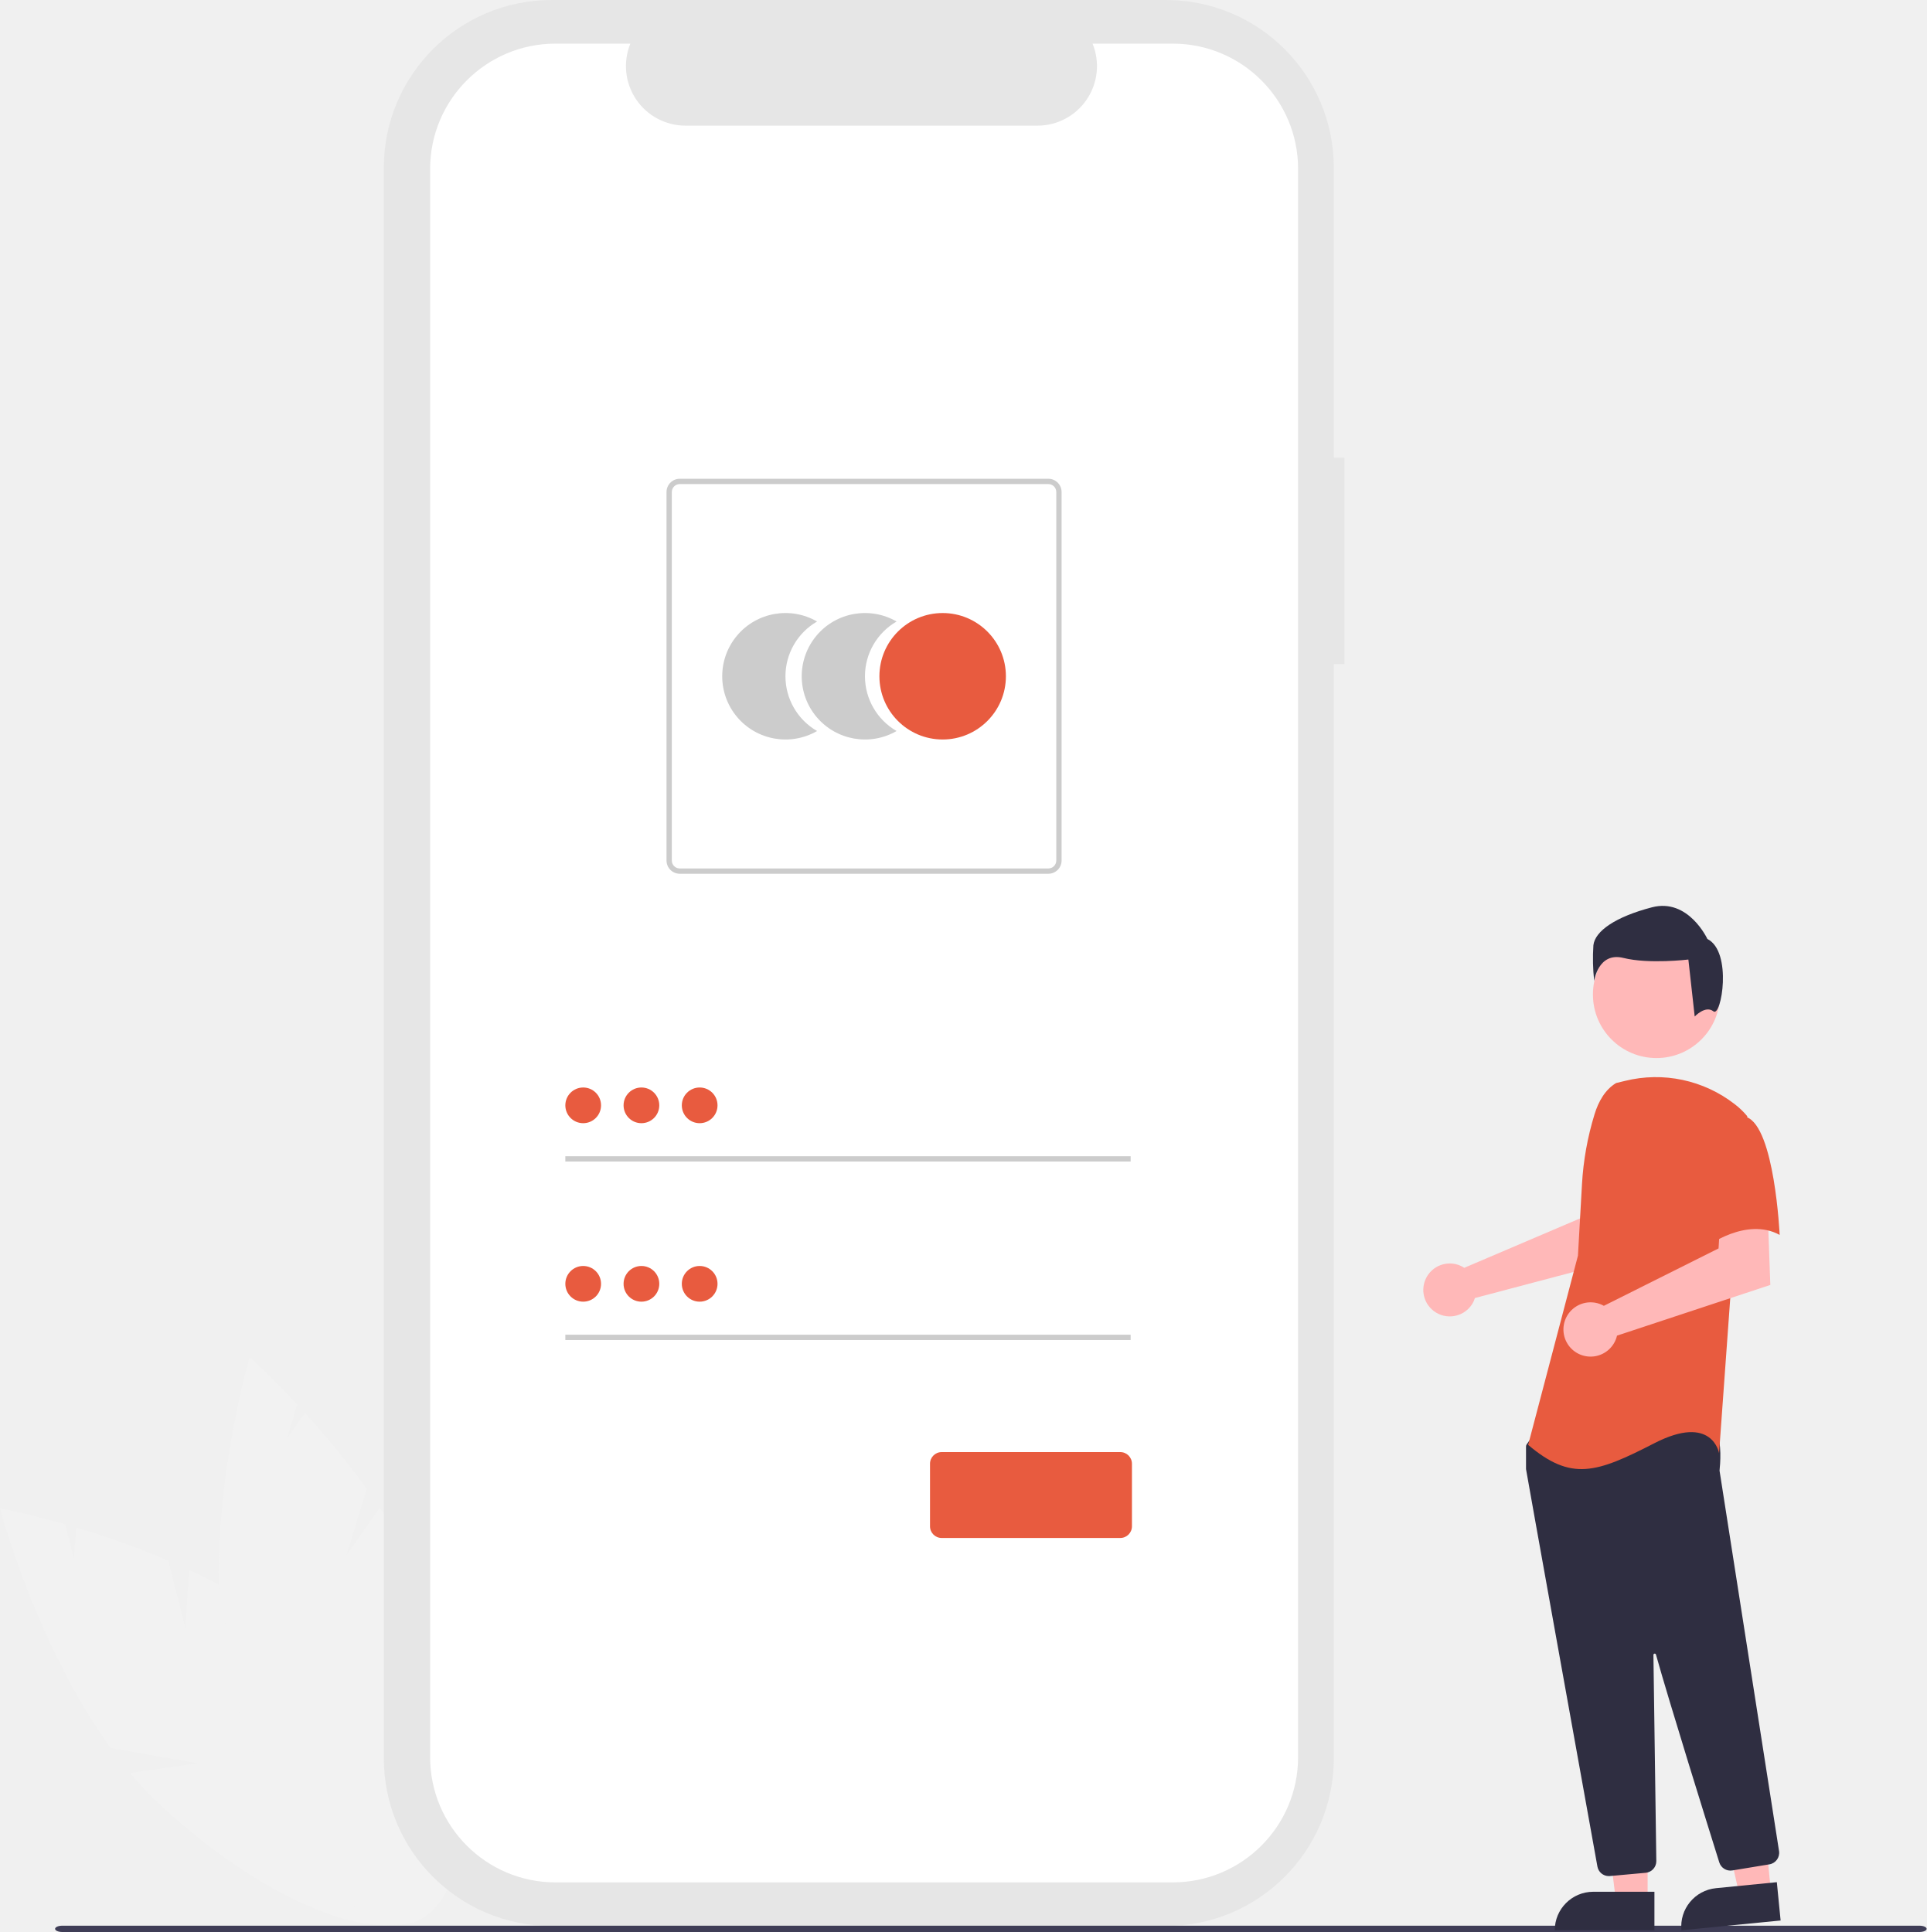
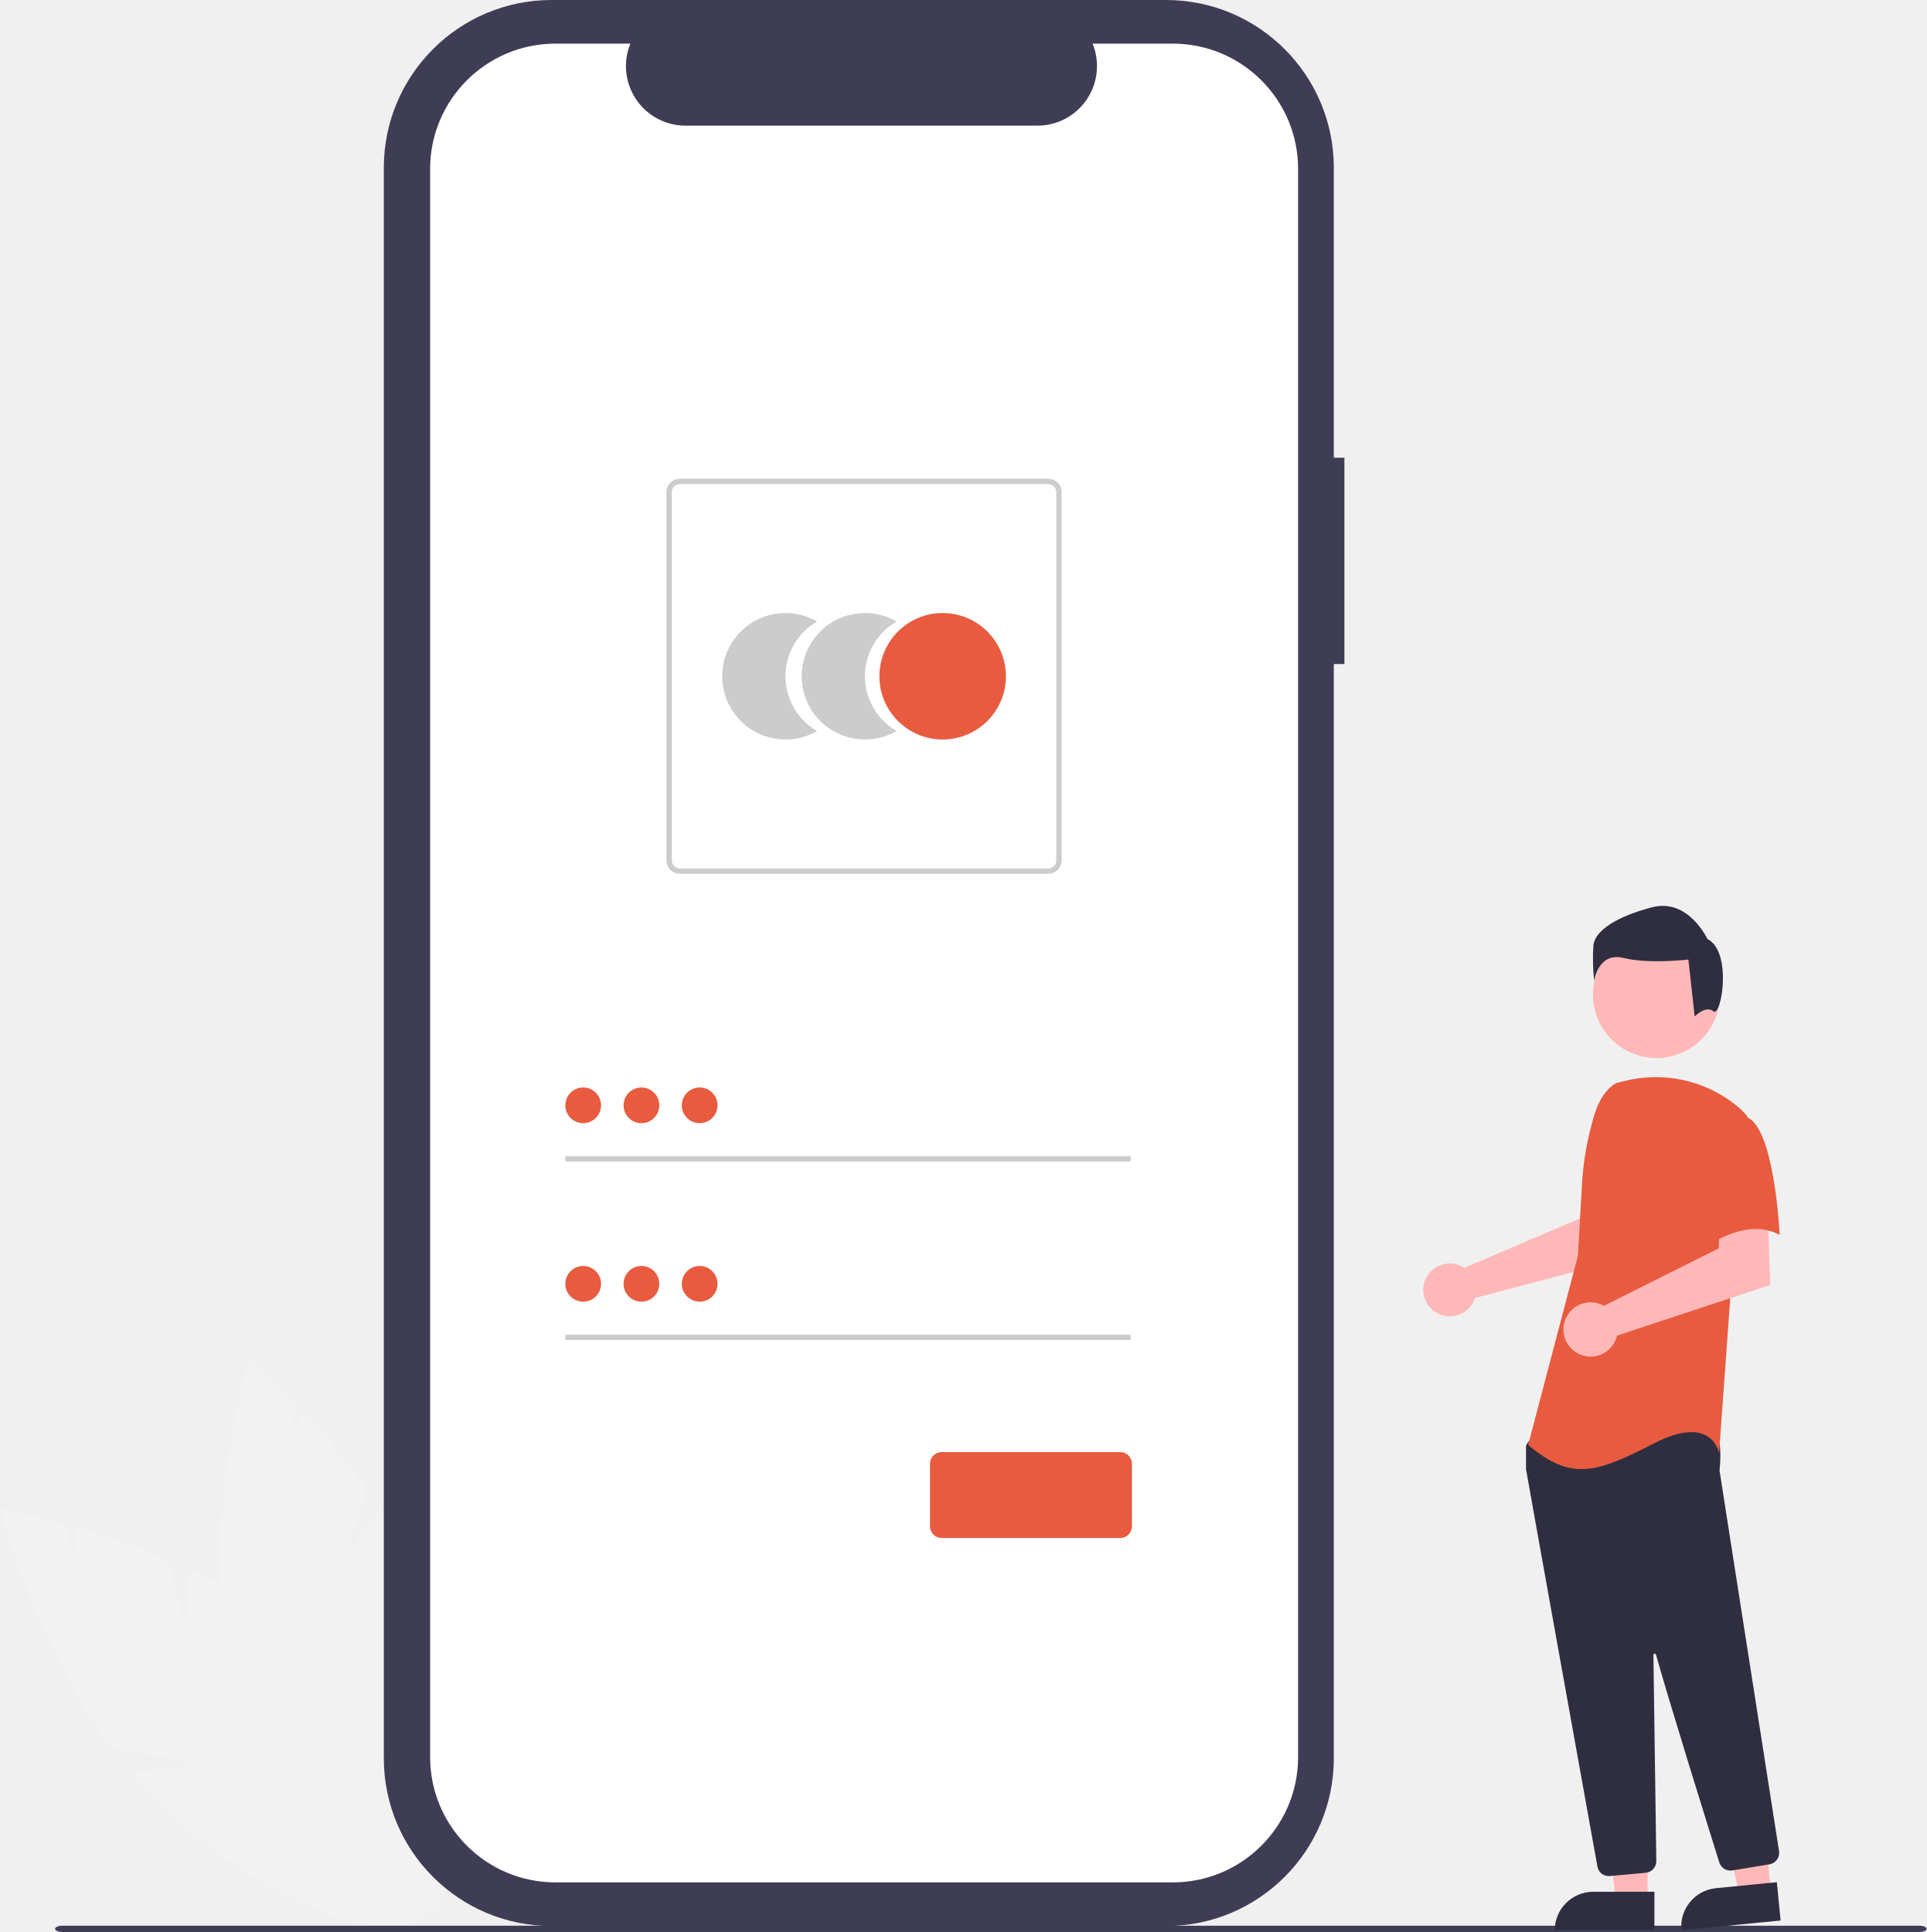
<svg xmlns="http://www.w3.org/2000/svg" id="a87032b8-5b37-4b7e-a4d9-4dbfbe394641" data-name="Layer 1" width="744.848" height="747.077" viewBox="0 0 744.848 747.077">
  <path id="fa3b9e12-7275-481e-bee9-64fd9595a50d" data-name="Path 1" d="M299.205,705.809l-6.56-25.872a335.967,335.967,0,0,0-35.643-12.788l-.828,12.024-3.358-13.247c-15.021-4.294-25.24-6.183-25.24-6.183s13.8,52.489,42.754,92.617l33.734,5.926-26.207,3.779a135.926,135.926,0,0,0,11.719,12.422c42.115,39.092,89.024,57.028,104.773,40.06s-5.625-62.412-47.74-101.5c-13.056-12.119-29.457-21.844-45.875-29.5Z" transform="translate(-227.576 -76.46149)" fill="#f2f2f2" />
  <path id="bde08021-c30f-4979-a9d8-cb90b72b5ca2" data-name="Path 2" d="M361.591,677.706l7.758-25.538a335.94,335.94,0,0,0-23.9-29.371l-6.924,9.865,3.972-13.076c-10.641-11.436-18.412-18.335-18.412-18.335s-15.315,52.067-11.275,101.384l25.815,22.51-24.392-10.312a135.919,135.919,0,0,0,3.614,16.694c15.846,55.234,46.731,94.835,68.983,88.451s27.446-56.335,11.6-111.569c-4.912-17.123-13.926-33.926-24.023-48.965Z" transform="translate(-227.576 -76.46149)" fill="#f2f2f2" />
-   <path id="b3ac2088-de9b-4f7f-bc99-0ed9705c1a9d" data-name="Path 22" d="M747.327,253.445h-4.092v-112.1a64.883,64.883,0,0,0-64.883-64.883H440.845a64.883,64.883,0,0,0-64.883,64.883v615a64.883,64.883,0,0,0,64.883,64.883H678.352a64.883,64.883,0,0,0,64.882-64.883v-423.105h4.092Z" transform="translate(-227.576 -76.46149)" fill="#e6e6e6" />
+   <path id="b3ac2088-de9b-4f7f-bc99-0ed9705c1a9d" data-name="Path 22" d="M747.327,253.445h-4.092v-112.1a64.883,64.883,0,0,0-64.883-64.883H440.845a64.883,64.883,0,0,0-64.883,64.883v615a64.883,64.883,0,0,0,64.883,64.883H678.352a64.883,64.883,0,0,0,64.882-64.883v-423.105h4.092Z" transform="translate(-227.576 -76.46149)" fill="#3F3D56" />
  <path id="b2715b96-3117-487c-acc0-20904544b5b7" data-name="Path 23" d="M680.97,93.335h-31a23.02,23.02,0,0,1-21.316,31.714H492.589a23.02,23.02,0,0,1-21.314-31.714H442.319a48.454,48.454,0,0,0-48.454,48.454v614.107a48.454,48.454,0,0,0,48.454,48.454H680.97a48.454,48.454,0,0,0,48.454-48.454h0V141.788a48.454,48.454,0,0,0-48.454-48.453Z" transform="translate(-227.576 -76.46149)" fill="#fff" />
  <path id="b06d66ec-6c84-45dd-8c27-1263a6253192" data-name="Path 6" d="M531.234,337.965a24.437,24.437,0,0,1,12.23-21.174,24.45,24.45,0,1,0,0,42.345A24.434,24.434,0,0,1,531.234,337.965Z" transform="translate(-227.576 -76.46149)" fill="#ccc" />
  <path id="e73810fe-4cf4-40cc-8c7c-ca544ce30bd4" data-name="Path 7" d="M561.971,337.965a24.436,24.436,0,0,1,12.23-21.174,24.45,24.45,0,1,0,0,42.345A24.434,24.434,0,0,1,561.971,337.965Z" transform="translate(-227.576 -76.46149)" fill="#ccc" />
  <circle id="a4813fcf-056e-4514-bb8b-e6506f49341f" data-name="Ellipse 1" cx="364.434" cy="261.502" r="24.45" fill="#e85b3f" />
  <path id="bbe451c3-febc-41ba-8083-4c8307a2e73e" data-name="Path 8" d="M632.872,414.33h-142.5a5.123,5.123,0,0,1-5.117-5.117v-142.5a5.123,5.123,0,0,1,5.117-5.117h142.5a5.123,5.123,0,0,1,5.117,5.117v142.5A5.123,5.123,0,0,1,632.872,414.33Zm-142.5-150.686a3.073,3.073,0,0,0-3.07,3.07v142.5a3.073,3.073,0,0,0,3.07,3.07h142.5a3.073,3.073,0,0,0,3.07-3.07v-142.5a3.073,3.073,0,0,0-3.07-3.07Z" transform="translate(-227.576 -76.46149)" fill="#ccc" />
  <rect id="bb28937d-932f-4fdf-befe-f406e51091fe" data-name="Rectangle 1" x="218.562" y="447.102" width="218.552" height="2.047" fill="#ccc" />
  <circle id="fcef55fc-4968-45b2-93bb-1a1080c85fc7" data-name="Ellipse 2" cx="225.464" cy="427.42" r="6.902" fill="#e85b3f" />
  <rect id="ff33d889-4c74-4b91-85ef-b4882cc8fe76" data-name="Rectangle 2" x="218.562" y="516.118" width="218.552" height="2.047" fill="#ccc" />
  <circle id="e8fa0310-b872-4adf-aedd-0c6eda09f3b8" data-name="Ellipse 3" cx="225.464" cy="496.437" r="6.902" fill="#e85b3f" />
  <path d="M660.69,671.172H591.622a4.505,4.505,0,0,1-4.5-4.5v-24.208a4.505,4.505,0,0,1,4.5-4.5h69.068a4.505,4.505,0,0,1,4.5,4.5v24.208A4.505,4.505,0,0,1,660.69,671.172Z" transform="translate(-227.576 -76.46149)" fill="#e85b3f" />
  <circle id="e12ee00d-aa4a-4413-a013-11d20b7f97f7" data-name="Ellipse 7" cx="247.978" cy="427.42" r="6.902" fill="#e85b3f" />
  <circle id="f58f497e-6949-45c8-be5f-eee2aa0f6586" data-name="Ellipse 8" cx="270.492" cy="427.42" r="6.902" fill="#e85b3f" />
  <circle id="b4d4939a-c6e6-4f4d-ba6c-e8b05485017d" data-name="Ellipse 9" cx="247.978" cy="496.437" r="6.902" fill="#e85b3f" />
  <circle id="aff120b1-519b-4e96-ac87-836aa55663de" data-name="Ellipse 10" cx="270.492" cy="496.437" r="6.902" fill="#e85b3f" />
  <path id="f1094013-1297-477a-ac57-08eac07c4bd5" data-name="Path 88" d="M969.642,823.539H251.656c-1.537,0-2.782-.546-2.782-1.218s1.245-1.219,2.782-1.219H969.642c1.536,0,2.782.546,2.782,1.219S971.178,823.539,969.642,823.539Z" transform="translate(-227.576 -76.46149)" fill="#3f3d56" />
  <path d="M792.253,565.923a10.094,10.094,0,0,1,1.411.787l44.852-19.143,1.601-11.815,17.922-.11-1.059,27.098-59.2,15.656a10.608,10.608,0,0,1-.447,1.208,10.235,10.235,0,1,1-5.079-13.682Z" transform="translate(-227.576 -76.46149)" fill="#ffb8b8" />
  <polygon points="636.98 735.021 624.72 735.021 618.888 687.733 636.982 687.734 636.98 735.021" fill="#ffb8b8" />
  <path d="M615.963,731.518h23.644a0,0,0,0,1,0,0v14.887a0,0,0,0,1,0,0H601.076a0,0,0,0,1,0,0v0A14.887,14.887,0,0,1,615.963,731.518Z" fill="#2f2e41" />
  <polygon points="684.66 731.557 672.459 732.759 662.018 686.271 680.025 684.497 684.66 731.557" fill="#ffb8b8" />
  <path d="M891.686,806.128h23.644a0,0,0,0,1,0,0v14.887a0,0,0,0,1,0,0H876.799a0,0,0,0,1,0,0v0A14.887,14.887,0,0,1,891.686,806.128Z" transform="translate(-303.0087 15.2906) rotate(-5.62529)" fill="#2f2e41" />
  <circle cx="640.393" cy="384.574" r="24.561" fill="#ffb8b8" />
  <path d="M849.556,801.919a4.471,4.471,0,0,1-4.415-3.697c-6.346-35.226-27.088-150.405-27.584-153.596a1.427,1.427,0,0,1-.016-.222v-8.588a1.489,1.489,0,0,1,.279-.872l2.74-3.838a1.478,1.478,0,0,1,1.144-.625c15.622-.732,66.784-2.879,69.256.209h0c2.482,3.104,1.605,12.507,1.404,14.36l.01.193,22.985,146.995a4.512,4.512,0,0,1-3.715,5.135l-14.356,2.365a4.521,4.521,0,0,1-5.025-3.093c-4.44-14.188-19.329-61.918-24.489-80.387a.499.499,0,0,0-.98.139c.258,17.605.881,62.523,1.096,78.037l.023,1.671a4.518,4.518,0,0,1-4.093,4.536l-13.844,1.258C849.836,801.914,849.695,801.919,849.556,801.919Z" transform="translate(-227.576 -76.46149)" fill="#2f2e41" />
  <path id="ae7af94f-88d7-4204-9f07-e3651de85c05" data-name="Path 99" d="M852.381,495.254c-4.286,2.548-6.851,7.23-8.323,11.995a113.681,113.681,0,0,0-4.884,27.159l-1.556,27.6-19.255,73.17c16.689,14.121,26.315,10.912,48.78-.639s25.032,3.851,25.032,3.851l4.492-62.258,6.418-68.032a30.164,30.164,0,0,0-4.861-4.674,49.658,49.658,0,0,0-42.442-8.995Z" transform="translate(-227.576 -76.46149)" fill="#e85b3f" />
  <path d="M846.127,580.7a10.526,10.526,0,0,1,1.501.704l44.348-22.197.736-12.026,18.294-1.261.98,27.413L852.72,592.932a10.496,10.496,0,1,1-6.593-12.232Z" transform="translate(-227.576 -76.46149)" fill="#ffb8b8" />
  <path id="a6768b0e-63d0-4b31-8462-9b2e0b00f0fd" data-name="Path 101" d="M902.766,508.412c10.912,3.851,12.834,45.574,12.834,45.574-12.837-7.06-28.241,4.493-28.241,4.493s-3.209-10.912-7.06-25.032a24.53,24.53,0,0,1,5.134-23.106S891.854,504.558,902.766,508.412Z" transform="translate(-227.576 -76.46149)" fill="#e85b3f" />
  <path id="bfd7963f-0cf8-4885-9d3a-2c00bccda2e3" data-name="Path 102" d="M889.991,467.531c-3.06-2.448-7.235,2.002-7.235,2.002l-2.448-22.033s-15.301,1.833-25.093-.612-11.323,8.875-11.323,8.875a78.58,78.58,0,0,1-.306-13.771c.612-5.508,8.568-11.017,22.645-14.689S887.652,439.543,887.652,439.543C897.445,444.439,893.051,469.979,889.991,467.531Z" transform="translate(-227.576 -76.46149)" fill="#2f2e41" />
</svg>
